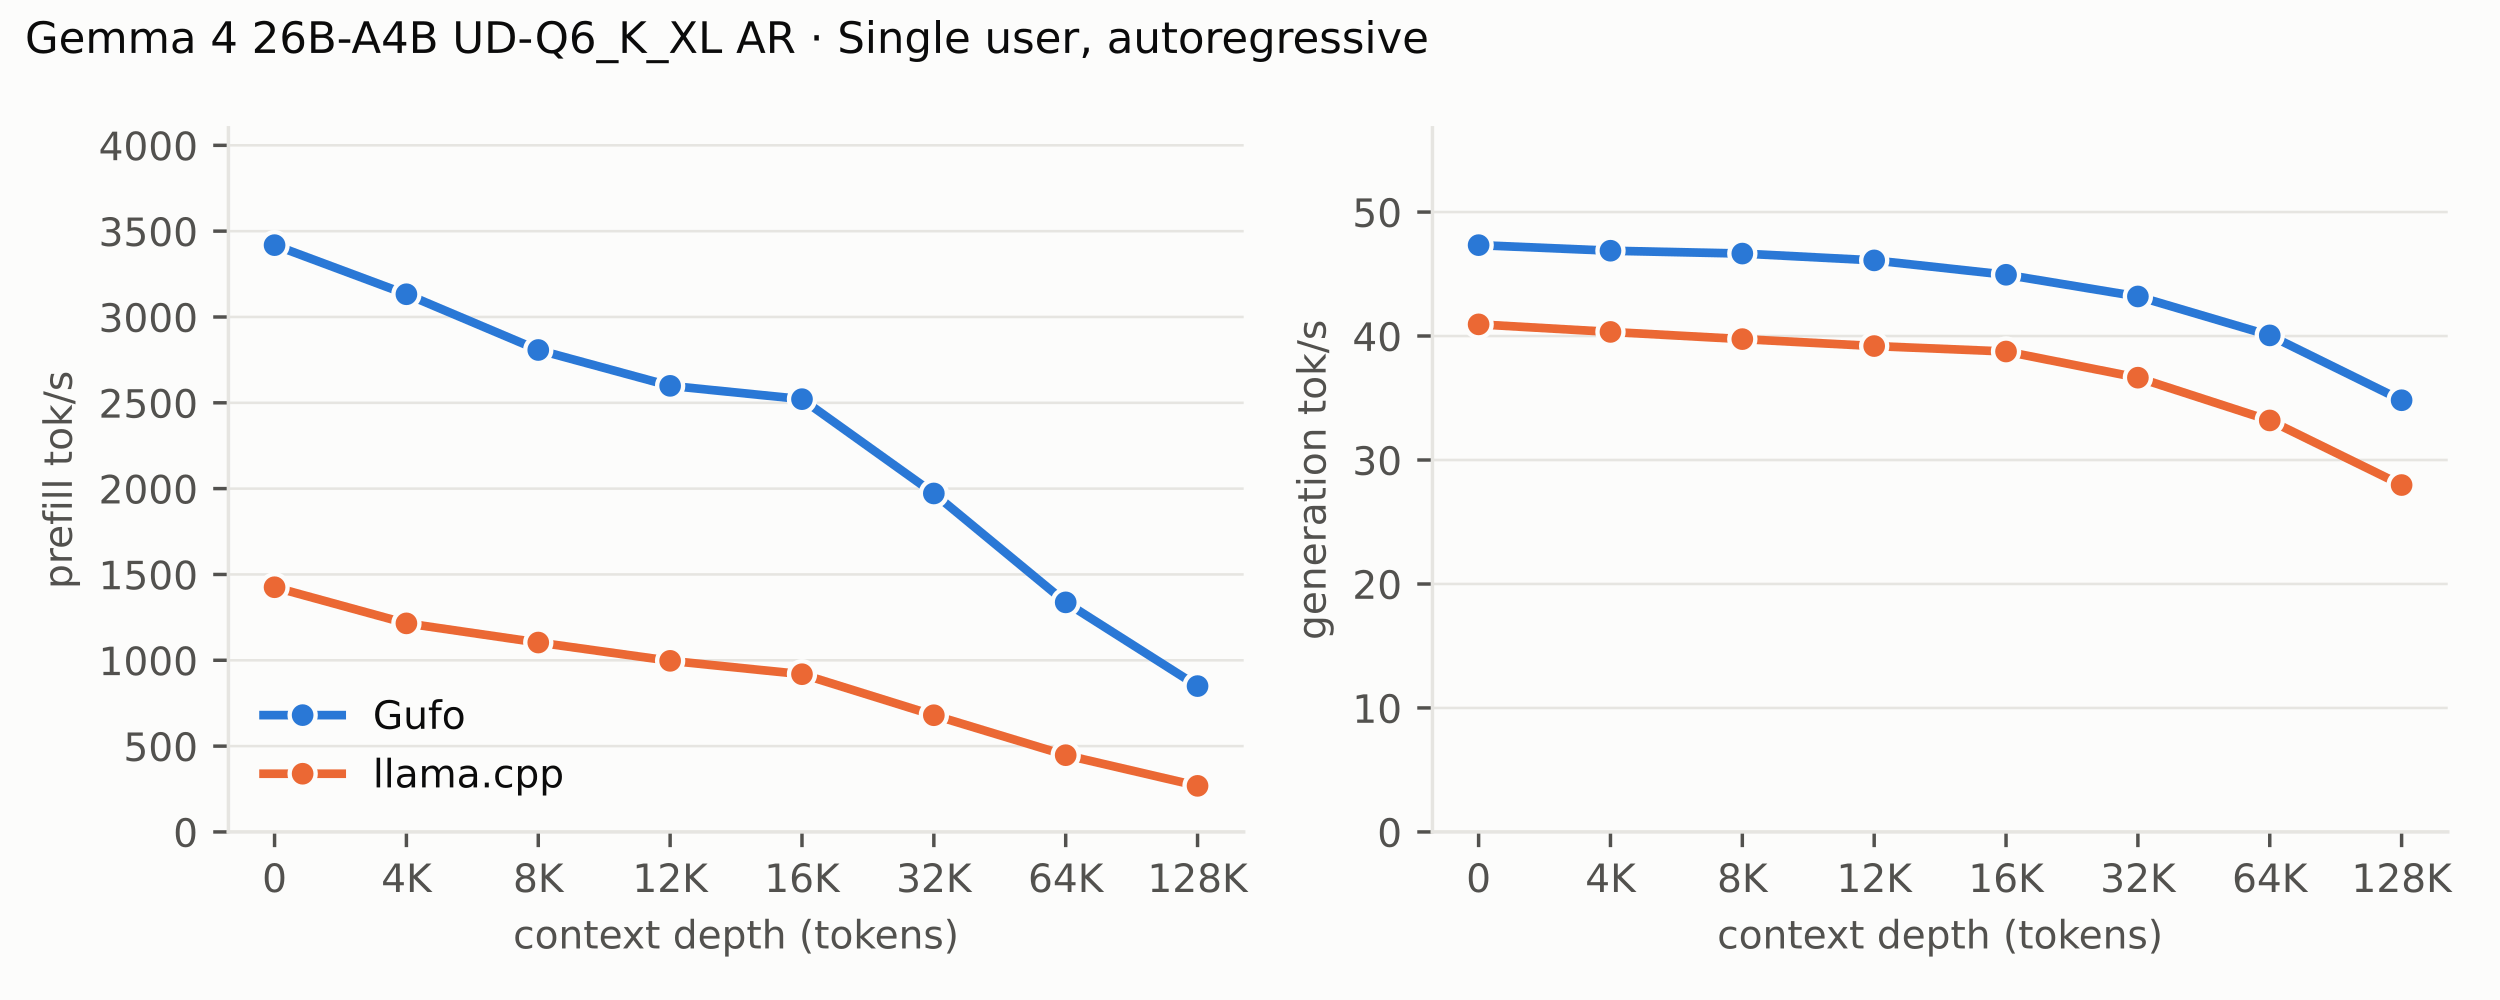
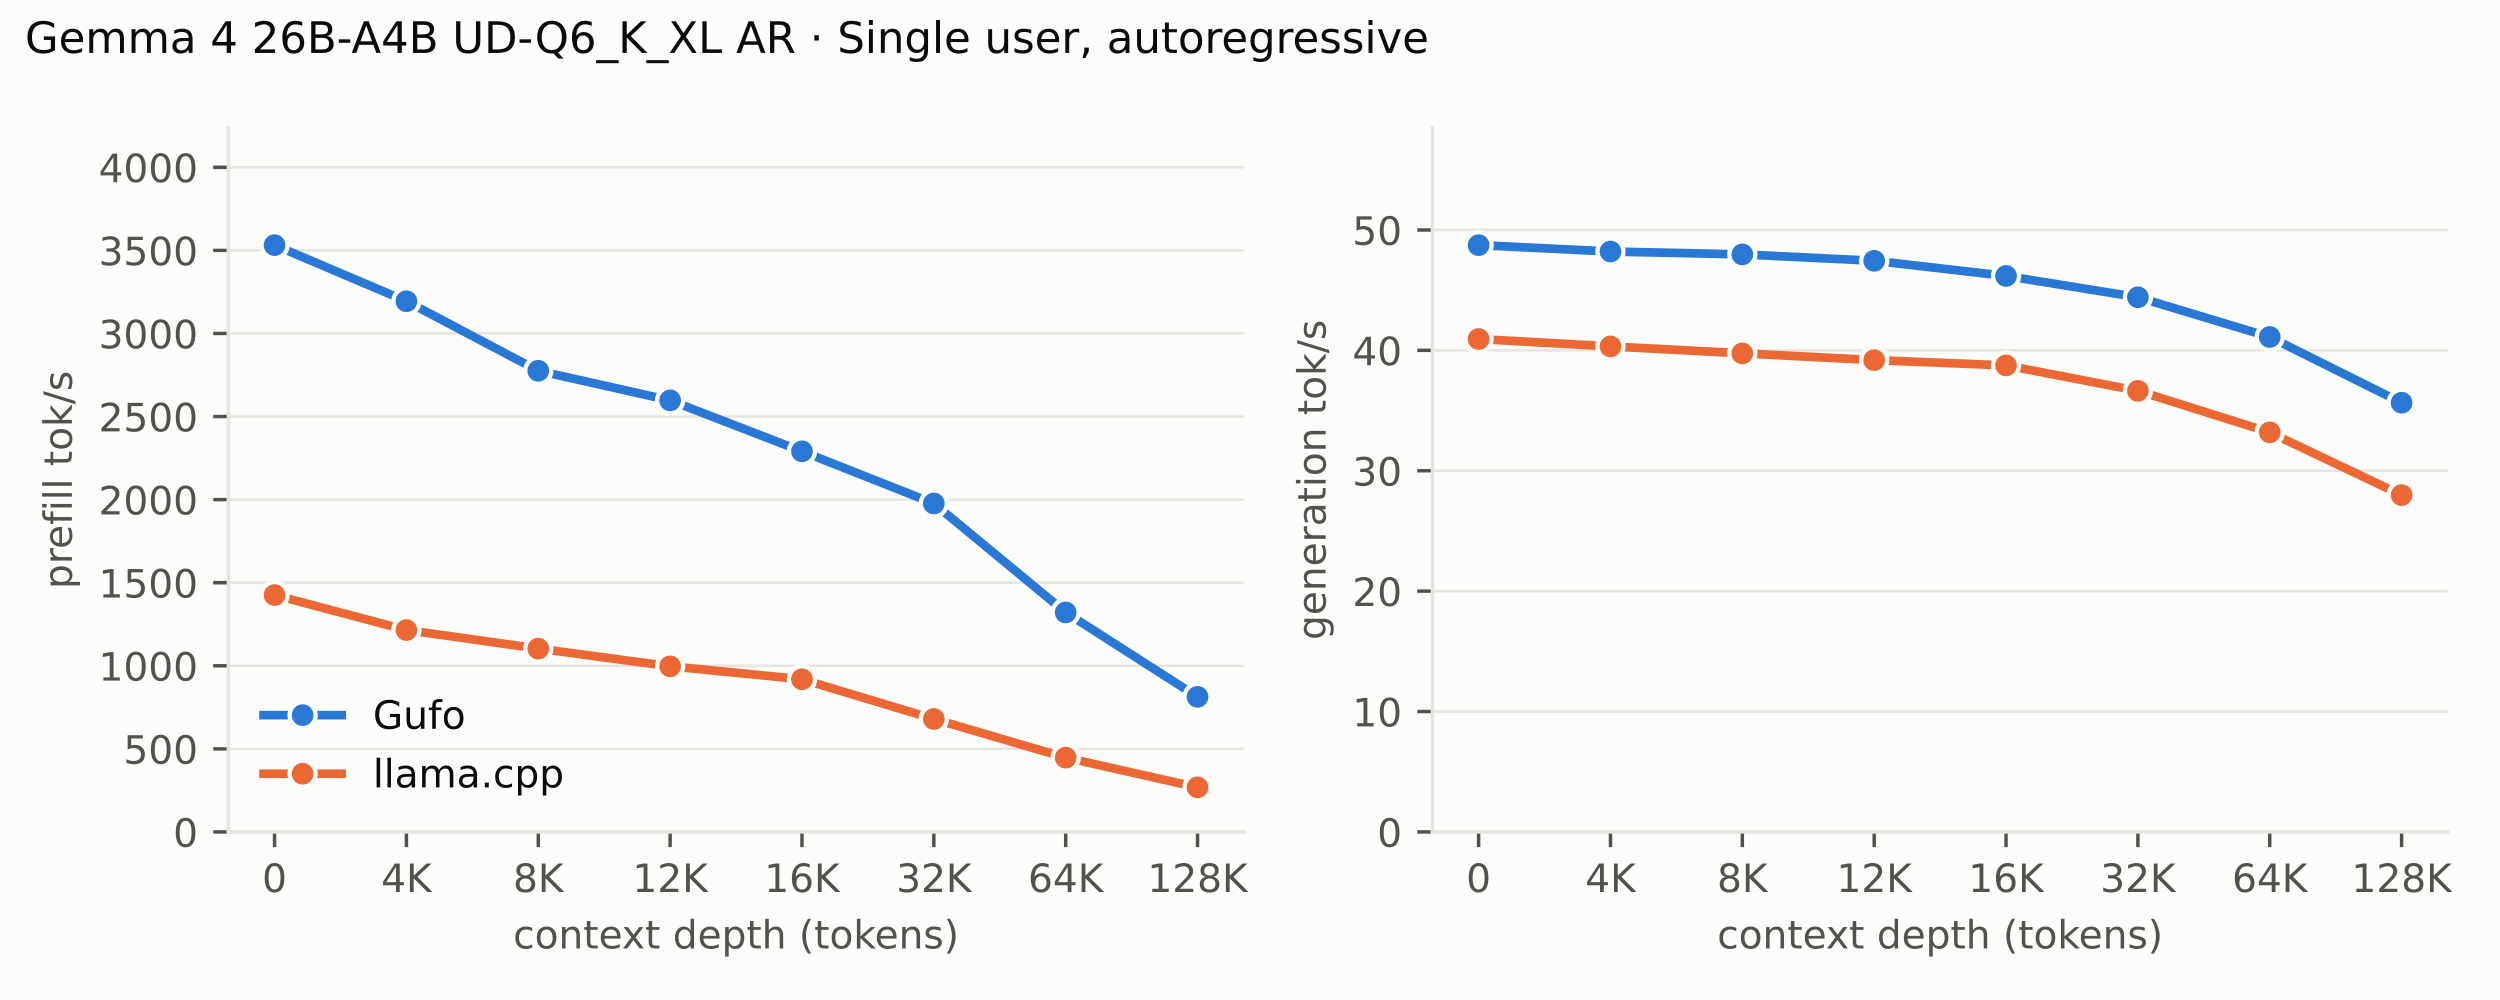
<svg xmlns="http://www.w3.org/2000/svg" xmlns:xlink="http://www.w3.org/1999/xlink" width="576pt" height="230.4pt" viewBox="0 0 576 230.4" version="1.1">
  <defs>
    <style type="text/css">*{stroke-linejoin: round; stroke-linecap: butt}</style>
  </defs>
  <g id="figure_1">
    <g id="patch_1">
      <path d="M 0 230.4 L 576 230.4 L 576 0 L 0 0 z " style="fill: #fcfcfb" />
    </g>
    <g id="axes_1">
      <g id="patch_2">
        <path d="M 52.626 191.679 L 286.549 191.679 L 286.549 29.441 L 52.626 29.441 z " style="fill: #fcfcfb" />
      </g>
      <g id="matplotlib.axis_1">
        <g id="xtick_1">
          <g id="line2d_1">
            <defs>
              <path id="m1ebf051f68" d="M 0 0 L 0 3.5 " style="stroke: #52514e; stroke-width: 0.8" />
            </defs>
            <g>
              <use xlink:href="#m1ebf051f68" x="63.259" y="191.679" style="fill: #52514e; stroke: #52514e; stroke-width: 0.8" />
            </g>
          </g>
          <g id="text_1">
            <text style="font-size: 9px; font-family: 'DejaVu Sans', 'Bitstream Vera Sans', 'Computer Modern Sans Serif', 'Lucida Grande', 'Verdana', 'Geneva', 'Lucid', 'Arial', 'Helvetica', 'Avant Garde', sans-serif; text-anchor: middle; fill: #52514e" x="63.259" y="205.517" transform="rotate(-0 63.25858 205.5172)">0</text>
          </g>
        </g>
        <g id="xtick_2">
          <g id="line2d_2">
            <g>
              <use xlink:href="#m1ebf051f68" x="93.638" y="191.679" style="fill: #52514e; stroke: #52514e; stroke-width: 0.8" />
            </g>
          </g>
          <g id="text_2">
            <text style="font-size: 9px; font-family: 'DejaVu Sans', 'Bitstream Vera Sans', 'Computer Modern Sans Serif', 'Lucida Grande', 'Verdana', 'Geneva', 'Lucid', 'Arial', 'Helvetica', 'Avant Garde', sans-serif; text-anchor: middle; fill: #52514e" x="93.638" y="205.517" transform="rotate(-0 93.63823 205.5172)">4K</text>
          </g>
        </g>
        <g id="xtick_3">
          <g id="line2d_3">
            <g>
              <use xlink:href="#m1ebf051f68" x="124.018" y="191.679" style="fill: #52514e; stroke: #52514e; stroke-width: 0.8" />
            </g>
          </g>
          <g id="text_3">
            <text style="font-size: 9px; font-family: 'DejaVu Sans', 'Bitstream Vera Sans', 'Computer Modern Sans Serif', 'Lucida Grande', 'Verdana', 'Geneva', 'Lucid', 'Arial', 'Helvetica', 'Avant Garde', sans-serif; text-anchor: middle; fill: #52514e" x="124.018" y="205.517" transform="rotate(-0 124.0179 205.5172)">8K</text>
          </g>
        </g>
        <g id="xtick_4">
          <g id="line2d_4">
            <g>
              <use xlink:href="#m1ebf051f68" x="154.398" y="191.679" style="fill: #52514e; stroke: #52514e; stroke-width: 0.8" />
            </g>
          </g>
          <g id="text_4">
            <text style="font-size: 9px; font-family: 'DejaVu Sans', 'Bitstream Vera Sans', 'Computer Modern Sans Serif', 'Lucida Grande', 'Verdana', 'Geneva', 'Lucid', 'Arial', 'Helvetica', 'Avant Garde', sans-serif; text-anchor: middle; fill: #52514e" x="154.398" y="205.517" transform="rotate(-0 154.3975 205.5172)">12K</text>
          </g>
        </g>
        <g id="xtick_5">
          <g id="line2d_5">
            <g>
              <use xlink:href="#m1ebf051f68" x="184.777" y="191.679" style="fill: #52514e; stroke: #52514e; stroke-width: 0.8" />
            </g>
          </g>
          <g id="text_5">
            <text style="font-size: 9px; font-family: 'DejaVu Sans', 'Bitstream Vera Sans', 'Computer Modern Sans Serif', 'Lucida Grande', 'Verdana', 'Geneva', 'Lucid', 'Arial', 'Helvetica', 'Avant Garde', sans-serif; text-anchor: middle; fill: #52514e" x="184.777" y="205.517" transform="rotate(-0 184.7772 205.5172)">16K</text>
          </g>
        </g>
        <g id="xtick_6">
          <g id="line2d_6">
            <g>
              <use xlink:href="#m1ebf051f68" x="215.157" y="191.679" style="fill: #52514e; stroke: #52514e; stroke-width: 0.8" />
            </g>
          </g>
          <g id="text_6">
            <text style="font-size: 9px; font-family: 'DejaVu Sans', 'Bitstream Vera Sans', 'Computer Modern Sans Serif', 'Lucida Grande', 'Verdana', 'Geneva', 'Lucid', 'Arial', 'Helvetica', 'Avant Garde', sans-serif; text-anchor: middle; fill: #52514e" x="215.157" y="205.517" transform="rotate(-0 215.1568 205.5172)">32K</text>
          </g>
        </g>
        <g id="xtick_7">
          <g id="line2d_7">
            <g>
              <use xlink:href="#m1ebf051f68" x="245.536" y="191.679" style="fill: #52514e; stroke: #52514e; stroke-width: 0.8" />
            </g>
          </g>
          <g id="text_7">
            <text style="font-size: 9px; font-family: 'DejaVu Sans', 'Bitstream Vera Sans', 'Computer Modern Sans Serif', 'Lucida Grande', 'Verdana', 'Geneva', 'Lucid', 'Arial', 'Helvetica', 'Avant Garde', sans-serif; text-anchor: middle; fill: #52514e" x="245.536" y="205.517" transform="rotate(-0 245.5365 205.5172)">64K</text>
          </g>
        </g>
        <g id="xtick_8">
          <g id="line2d_8">
            <g>
              <use xlink:href="#m1ebf051f68" x="275.916" y="191.679" style="fill: #52514e; stroke: #52514e; stroke-width: 0.8" />
            </g>
          </g>
          <g id="text_8">
            <text style="font-size: 9px; font-family: 'DejaVu Sans', 'Bitstream Vera Sans', 'Computer Modern Sans Serif', 'Lucida Grande', 'Verdana', 'Geneva', 'Lucid', 'Arial', 'Helvetica', 'Avant Garde', sans-serif; text-anchor: middle; fill: #52514e" x="275.916" y="205.517" transform="rotate(-0 275.9161 205.5172)">128K</text>
          </g>
        </g>
        <g id="text_9">
          <text style="font-size: 9px; font-family: 'DejaVu Sans', 'Bitstream Vera Sans', 'Computer Modern Sans Serif', 'Lucida Grande', 'Verdana', 'Geneva', 'Lucid', 'Arial', 'Helvetica', 'Avant Garde', sans-serif; text-anchor: middle; fill: #52514e" x="169.587" y="218.518" transform="rotate(-0 169.5874 218.5179)">context depth (tokens)</text>
        </g>
      </g>
      <g id="matplotlib.axis_2">
        <g id="ytick_1">
          <g id="line2d_9">
            <path d="M 52.626 191.679 L 286.549 191.679 " clip-path="url(#p1245cb9a4b)" style="fill: none; stroke: #e6e5e1; stroke-width: 0.6; stroke-linecap: square" />
          </g>
          <g id="line2d_10">
            <defs>
              <path id="m680e5b1e24" d="M 0 0 L -3.5 0 " style="stroke: #52514e; stroke-width: 0.8" />
            </defs>
            <g>
              <use xlink:href="#m680e5b1e24" x="52.626" y="191.679" style="fill: #52514e; stroke: #52514e; stroke-width: 0.8" />
            </g>
          </g>
          <g id="text_10">
            <text style="font-size: 9px; font-family: 'DejaVu Sans', 'Bitstream Vera Sans', 'Computer Modern Sans Serif', 'Lucida Grande', 'Verdana', 'Geneva', 'Lucid', 'Arial', 'Helvetica', 'Avant Garde', sans-serif; text-anchor: end; fill: #52514e" x="45.626" y="195.098" transform="rotate(-0 45.6257 195.0982)">0</text>
          </g>
        </g>
        <g id="ytick_2">
          <g id="line2d_11">
-             <path d="M 52.626 171.905 L 286.549 171.905 " clip-path="url(#p1245cb9a4b)" style="fill: none; stroke: #e6e5e1; stroke-width: 0.6; stroke-linecap: square" />
+             <path d="M 52.626 172.538 L 286.549 172.538 " clip-path="url(#p1245cb9a4b)" style="fill: none; stroke: #e6e5e1; stroke-width: 0.6; stroke-linecap: square" />
          </g>
          <g id="line2d_12">
            <g>
-               <use xlink:href="#m680e5b1e24" x="52.626" y="171.905" style="fill: #52514e; stroke: #52514e; stroke-width: 0.8" />
+               <use xlink:href="#m680e5b1e24" x="52.626" y="172.538" style="fill: #52514e; stroke: #52514e; stroke-width: 0.8" />
            </g>
          </g>
          <g id="text_11">
-             <text style="font-size: 9px; font-family: 'DejaVu Sans', 'Bitstream Vera Sans', 'Computer Modern Sans Serif', 'Lucida Grande', 'Verdana', 'Geneva', 'Lucid', 'Arial', 'Helvetica', 'Avant Garde', sans-serif; text-anchor: end; fill: #52514e" x="45.626" y="175.323" transform="rotate(-0 45.6257 175.3235)">500</text>
+             <text style="font-size: 9px; font-family: 'DejaVu Sans', 'Bitstream Vera Sans', 'Computer Modern Sans Serif', 'Lucida Grande', 'Verdana', 'Geneva', 'Lucid', 'Arial', 'Helvetica', 'Avant Garde', sans-serif; text-anchor: end; fill: #52514e" x="45.626" y="175.957" transform="rotate(-0 45.6257 175.9565)">500</text>
          </g>
        </g>
        <g id="ytick_3">
          <g id="line2d_13">
-             <path d="M 52.626 152.13 L 286.549 152.13 " clip-path="url(#p1245cb9a4b)" style="fill: none; stroke: #e6e5e1; stroke-width: 0.6; stroke-linecap: square" />
+             <path d="M 52.626 153.396 L 286.549 153.396 " clip-path="url(#p1245cb9a4b)" style="fill: none; stroke: #e6e5e1; stroke-width: 0.6; stroke-linecap: square" />
          </g>
          <g id="line2d_14">
            <g>
-               <use xlink:href="#m680e5b1e24" x="52.626" y="152.13" style="fill: #52514e; stroke: #52514e; stroke-width: 0.8" />
+               <use xlink:href="#m680e5b1e24" x="52.626" y="153.396" style="fill: #52514e; stroke: #52514e; stroke-width: 0.8" />
            </g>
          </g>
          <g id="text_12">
-             <text style="font-size: 9px; font-family: 'DejaVu Sans', 'Bitstream Vera Sans', 'Computer Modern Sans Serif', 'Lucida Grande', 'Verdana', 'Geneva', 'Lucid', 'Arial', 'Helvetica', 'Avant Garde', sans-serif; text-anchor: end; fill: #52514e" x="45.626" y="155.549" transform="rotate(-0 45.6257 155.5487)">1000</text>
+             <text style="font-size: 9px; font-family: 'DejaVu Sans', 'Bitstream Vera Sans', 'Computer Modern Sans Serif', 'Lucida Grande', 'Verdana', 'Geneva', 'Lucid', 'Arial', 'Helvetica', 'Avant Garde', sans-serif; text-anchor: end; fill: #52514e" x="45.626" y="156.815" transform="rotate(-0 45.6257 156.8148)">1000</text>
          </g>
        </g>
        <g id="ytick_4">
          <g id="line2d_15">
-             <path d="M 52.626 132.355 L 286.549 132.355 " clip-path="url(#p1245cb9a4b)" style="fill: none; stroke: #e6e5e1; stroke-width: 0.6; stroke-linecap: square" />
+             <path d="M 52.626 134.254 L 286.549 134.254 " clip-path="url(#p1245cb9a4b)" style="fill: none; stroke: #e6e5e1; stroke-width: 0.6; stroke-linecap: square" />
          </g>
          <g id="line2d_16">
            <g>
-               <use xlink:href="#m680e5b1e24" x="52.626" y="132.355" style="fill: #52514e; stroke: #52514e; stroke-width: 0.8" />
+               <use xlink:href="#m680e5b1e24" x="52.626" y="134.254" style="fill: #52514e; stroke: #52514e; stroke-width: 0.8" />
            </g>
          </g>
          <g id="text_13">
-             <text style="font-size: 9px; font-family: 'DejaVu Sans', 'Bitstream Vera Sans', 'Computer Modern Sans Serif', 'Lucida Grande', 'Verdana', 'Geneva', 'Lucid', 'Arial', 'Helvetica', 'Avant Garde', sans-serif; text-anchor: end; fill: #52514e" x="45.626" y="135.774" transform="rotate(-0 45.6257 135.774)">1500</text>
+             <text style="font-size: 9px; font-family: 'DejaVu Sans', 'Bitstream Vera Sans', 'Computer Modern Sans Serif', 'Lucida Grande', 'Verdana', 'Geneva', 'Lucid', 'Arial', 'Helvetica', 'Avant Garde', sans-serif; text-anchor: end; fill: #52514e" x="45.626" y="137.673" transform="rotate(-0 45.6257 137.6731)">1500</text>
          </g>
        </g>
        <g id="ytick_5">
          <g id="line2d_17">
-             <path d="M 52.626 112.58 L 286.549 112.58 " clip-path="url(#p1245cb9a4b)" style="fill: none; stroke: #e6e5e1; stroke-width: 0.6; stroke-linecap: square" />
+             <path d="M 52.626 115.112 L 286.549 115.112 " clip-path="url(#p1245cb9a4b)" style="fill: none; stroke: #e6e5e1; stroke-width: 0.6; stroke-linecap: square" />
          </g>
          <g id="line2d_18">
            <g>
-               <use xlink:href="#m680e5b1e24" x="52.626" y="112.58" style="fill: #52514e; stroke: #52514e; stroke-width: 0.8" />
+               <use xlink:href="#m680e5b1e24" x="52.626" y="115.112" style="fill: #52514e; stroke: #52514e; stroke-width: 0.8" />
            </g>
          </g>
          <g id="text_14">
-             <text style="font-size: 9px; font-family: 'DejaVu Sans', 'Bitstream Vera Sans', 'Computer Modern Sans Serif', 'Lucida Grande', 'Verdana', 'Geneva', 'Lucid', 'Arial', 'Helvetica', 'Avant Garde', sans-serif; text-anchor: end; fill: #52514e" x="45.626" y="115.999" transform="rotate(-0 45.6257 115.9993)">2000</text>
+             <text style="font-size: 9px; font-family: 'DejaVu Sans', 'Bitstream Vera Sans', 'Computer Modern Sans Serif', 'Lucida Grande', 'Verdana', 'Geneva', 'Lucid', 'Arial', 'Helvetica', 'Avant Garde', sans-serif; text-anchor: end; fill: #52514e" x="45.626" y="118.531" transform="rotate(-0 45.6257 118.5313)">2000</text>
          </g>
        </g>
        <g id="ytick_6">
          <g id="line2d_19">
-             <path d="M 52.626 92.806 L 286.549 92.806 " clip-path="url(#p1245cb9a4b)" style="fill: none; stroke: #e6e5e1; stroke-width: 0.6; stroke-linecap: square" />
+             <path d="M 52.626 95.971 L 286.549 95.971 " clip-path="url(#p1245cb9a4b)" style="fill: none; stroke: #e6e5e1; stroke-width: 0.6; stroke-linecap: square" />
          </g>
          <g id="line2d_20">
            <g>
-               <use xlink:href="#m680e5b1e24" x="52.626" y="92.806" style="fill: #52514e; stroke: #52514e; stroke-width: 0.8" />
+               <use xlink:href="#m680e5b1e24" x="52.626" y="95.971" style="fill: #52514e; stroke: #52514e; stroke-width: 0.8" />
            </g>
          </g>
          <g id="text_15">
-             <text style="font-size: 9px; font-family: 'DejaVu Sans', 'Bitstream Vera Sans', 'Computer Modern Sans Serif', 'Lucida Grande', 'Verdana', 'Geneva', 'Lucid', 'Arial', 'Helvetica', 'Avant Garde', sans-serif; text-anchor: end; fill: #52514e" x="45.626" y="96.225" transform="rotate(-0 45.6257 96.2245)">2500</text>
+             <text style="font-size: 9px; font-family: 'DejaVu Sans', 'Bitstream Vera Sans', 'Computer Modern Sans Serif', 'Lucida Grande', 'Verdana', 'Geneva', 'Lucid', 'Arial', 'Helvetica', 'Avant Garde', sans-serif; text-anchor: end; fill: #52514e" x="45.626" y="99.39" transform="rotate(-0 45.6257 99.38962)">2500</text>
          </g>
        </g>
        <g id="ytick_7">
          <g id="line2d_21">
-             <path d="M 52.626 73.031 L 286.549 73.031 " clip-path="url(#p1245cb9a4b)" style="fill: none; stroke: #e6e5e1; stroke-width: 0.6; stroke-linecap: square" />
+             <path d="M 52.626 76.829 L 286.549 76.829 " clip-path="url(#p1245cb9a4b)" style="fill: none; stroke: #e6e5e1; stroke-width: 0.6; stroke-linecap: square" />
          </g>
          <g id="line2d_22">
            <g>
-               <use xlink:href="#m680e5b1e24" x="52.626" y="73.031" style="fill: #52514e; stroke: #52514e; stroke-width: 0.8" />
+               <use xlink:href="#m680e5b1e24" x="52.626" y="76.829" style="fill: #52514e; stroke: #52514e; stroke-width: 0.8" />
            </g>
          </g>
          <g id="text_16">
-             <text style="font-size: 9px; font-family: 'DejaVu Sans', 'Bitstream Vera Sans', 'Computer Modern Sans Serif', 'Lucida Grande', 'Verdana', 'Geneva', 'Lucid', 'Arial', 'Helvetica', 'Avant Garde', sans-serif; text-anchor: end; fill: #52514e" x="45.626" y="76.45" transform="rotate(-0 45.6257 76.44976)">3000</text>
+             <text style="font-size: 9px; font-family: 'DejaVu Sans', 'Bitstream Vera Sans', 'Computer Modern Sans Serif', 'Lucida Grande', 'Verdana', 'Geneva', 'Lucid', 'Arial', 'Helvetica', 'Avant Garde', sans-serif; text-anchor: end; fill: #52514e" x="45.626" y="80.248" transform="rotate(-0 45.6257 80.2479)">3000</text>
          </g>
        </g>
        <g id="ytick_8">
          <g id="line2d_23">
-             <path d="M 52.626 53.256 L 286.549 53.256 " clip-path="url(#p1245cb9a4b)" style="fill: none; stroke: #e6e5e1; stroke-width: 0.6; stroke-linecap: square" />
+             <path d="M 52.626 57.687 L 286.549 57.687 " clip-path="url(#p1245cb9a4b)" style="fill: none; stroke: #e6e5e1; stroke-width: 0.6; stroke-linecap: square" />
          </g>
          <g id="line2d_24">
            <g>
-               <use xlink:href="#m680e5b1e24" x="52.626" y="53.256" style="fill: #52514e; stroke: #52514e; stroke-width: 0.8" />
+               <use xlink:href="#m680e5b1e24" x="52.626" y="57.687" style="fill: #52514e; stroke: #52514e; stroke-width: 0.8" />
            </g>
          </g>
          <g id="text_17">
-             <text style="font-size: 9px; font-family: 'DejaVu Sans', 'Bitstream Vera Sans', 'Computer Modern Sans Serif', 'Lucida Grande', 'Verdana', 'Geneva', 'Lucid', 'Arial', 'Helvetica', 'Avant Garde', sans-serif; text-anchor: end; fill: #52514e" x="45.626" y="56.675" transform="rotate(-0 45.6257 56.67501)">3500</text>
+             <text style="font-size: 9px; font-family: 'DejaVu Sans', 'Bitstream Vera Sans', 'Computer Modern Sans Serif', 'Lucida Grande', 'Verdana', 'Geneva', 'Lucid', 'Arial', 'Helvetica', 'Avant Garde', sans-serif; text-anchor: end; fill: #52514e" x="45.626" y="61.106" transform="rotate(-0 45.6257 61.10617)">3500</text>
          </g>
        </g>
        <g id="ytick_9">
          <g id="line2d_25">
-             <path d="M 52.626 33.481 L 286.549 33.481 " clip-path="url(#p1245cb9a4b)" style="fill: none; stroke: #e6e5e1; stroke-width: 0.6; stroke-linecap: square" />
+             <path d="M 52.626 38.546 L 286.549 38.546 " clip-path="url(#p1245cb9a4b)" style="fill: none; stroke: #e6e5e1; stroke-width: 0.6; stroke-linecap: square" />
          </g>
          <g id="line2d_26">
            <g>
-               <use xlink:href="#m680e5b1e24" x="52.626" y="33.481" style="fill: #52514e; stroke: #52514e; stroke-width: 0.8" />
+               <use xlink:href="#m680e5b1e24" x="52.626" y="38.546" style="fill: #52514e; stroke: #52514e; stroke-width: 0.8" />
            </g>
          </g>
          <g id="text_18">
-             <text style="font-size: 9px; font-family: 'DejaVu Sans', 'Bitstream Vera Sans', 'Computer Modern Sans Serif', 'Lucida Grande', 'Verdana', 'Geneva', 'Lucid', 'Arial', 'Helvetica', 'Avant Garde', sans-serif; text-anchor: end; fill: #52514e" x="45.626" y="36.9" transform="rotate(-0 45.6257 36.90026)">4000</text>
+             <text style="font-size: 9px; font-family: 'DejaVu Sans', 'Bitstream Vera Sans', 'Computer Modern Sans Serif', 'Lucida Grande', 'Verdana', 'Geneva', 'Lucid', 'Arial', 'Helvetica', 'Avant Garde', sans-serif; text-anchor: end; fill: #52514e" x="45.626" y="41.964" transform="rotate(-0 45.6257 41.96445)">4000</text>
          </g>
        </g>
        <g id="text_19">
          <text style="font-size: 9px; font-family: 'DejaVu Sans', 'Bitstream Vera Sans', 'Computer Modern Sans Serif', 'Lucida Grande', 'Verdana', 'Geneva', 'Lucid', 'Arial', 'Helvetica', 'Avant Garde', sans-serif; text-anchor: middle; fill: #52514e" x="16.559" y="110.56" transform="rotate(-90 16.55859 110.56)">prefill tok/s</text>
        </g>
      </g>
      <g id="line2d_27">
-         <path d="M 63.259 56.481 L 93.638 67.795 L 124.018 80.639 L 154.398 88.9 L 184.777 91.966 L 215.157 113.694 L 245.536 138.786 L 275.916 158.076 " clip-path="url(#p1245cb9a4b)" style="fill: none; stroke: #2a78d6; stroke-width: 2; stroke-linecap: square" />
+         <path d="M 63.259 56.481 L 93.638 69.4 L 124.018 85.426 L 154.398 92.252 L 184.777 103.983 L 215.157 115.999 L 245.536 141.107 L 275.916 160.558 " clip-path="url(#p1245cb9a4b)" style="fill: none; stroke: #2a78d6; stroke-width: 2; stroke-linecap: square" />
        <defs>
          <path id="m91930ba968" d="M 0 3 C 0.796 3 1.559 2.684 2.121 2.121 C 2.684 1.559 3 0.796 3 0 C 3 -0.796 2.684 -1.559 2.121 -2.121 C 1.559 -2.684 0.796 -3 0 -3 C -0.796 -3 -1.559 -2.684 -2.121 -2.121 C -2.684 -1.559 -3 -0.796 -3 0 C -3 0.796 -2.684 1.559 -2.121 2.121 C -1.559 2.684 -0.796 3 0 3 z " style="stroke: #fcfcfb" />
        </defs>
        <g clip-path="url(#p1245cb9a4b)">
          <use xlink:href="#m91930ba968" x="63.259" y="56.481" style="fill: #2a78d6; stroke: #fcfcfb" />
-           <use xlink:href="#m91930ba968" x="93.638" y="67.795" style="fill: #2a78d6; stroke: #fcfcfb" />
-           <use xlink:href="#m91930ba968" x="124.018" y="80.639" style="fill: #2a78d6; stroke: #fcfcfb" />
-           <use xlink:href="#m91930ba968" x="154.398" y="88.9" style="fill: #2a78d6; stroke: #fcfcfb" />
-           <use xlink:href="#m91930ba968" x="184.777" y="91.966" style="fill: #2a78d6; stroke: #fcfcfb" />
-           <use xlink:href="#m91930ba968" x="215.157" y="113.694" style="fill: #2a78d6; stroke: #fcfcfb" />
-           <use xlink:href="#m91930ba968" x="245.536" y="138.786" style="fill: #2a78d6; stroke: #fcfcfb" />
-           <use xlink:href="#m91930ba968" x="275.916" y="158.076" style="fill: #2a78d6; stroke: #fcfcfb" />
+           <use xlink:href="#m91930ba968" x="93.638" y="69.4" style="fill: #2a78d6; stroke: #fcfcfb" />
+           <use xlink:href="#m91930ba968" x="124.018" y="85.426" style="fill: #2a78d6; stroke: #fcfcfb" />
+           <use xlink:href="#m91930ba968" x="154.398" y="92.252" style="fill: #2a78d6; stroke: #fcfcfb" />
+           <use xlink:href="#m91930ba968" x="184.777" y="103.983" style="fill: #2a78d6; stroke: #fcfcfb" />
+           <use xlink:href="#m91930ba968" x="215.157" y="115.999" style="fill: #2a78d6; stroke: #fcfcfb" />
+           <use xlink:href="#m91930ba968" x="245.536" y="141.107" style="fill: #2a78d6; stroke: #fcfcfb" />
+           <use xlink:href="#m91930ba968" x="275.916" y="160.558" style="fill: #2a78d6; stroke: #fcfcfb" />
        </g>
      </g>
      <g id="line2d_28">
-         <path d="M 63.259 135.301 L 93.638 143.625 L 124.018 148.04 L 154.398 152.258 L 184.777 155.34 L 215.157 164.79 L 245.536 173.996 L 275.916 181.062 " clip-path="url(#p1245cb9a4b)" style="fill: none; stroke: #eb6834; stroke-width: 2; stroke-linecap: square" />
+         <path d="M 63.259 137.105 L 93.638 145.164 L 124.018 149.437 L 154.398 153.52 L 184.777 156.504 L 215.157 165.651 L 245.536 174.562 L 275.916 181.402 " clip-path="url(#p1245cb9a4b)" style="fill: none; stroke: #eb6834; stroke-width: 2; stroke-linecap: square" />
        <defs>
          <path id="ma0614988b8" d="M 0 3 C 0.796 3 1.559 2.684 2.121 2.121 C 2.684 1.559 3 0.796 3 0 C 3 -0.796 2.684 -1.559 2.121 -2.121 C 1.559 -2.684 0.796 -3 0 -3 C -0.796 -3 -1.559 -2.684 -2.121 -2.121 C -2.684 -1.559 -3 -0.796 -3 0 C -3 0.796 -2.684 1.559 -2.121 2.121 C -1.559 2.684 -0.796 3 0 3 z " style="stroke: #fcfcfb" />
        </defs>
        <g clip-path="url(#p1245cb9a4b)">
-           <use xlink:href="#ma0614988b8" x="63.259" y="135.301" style="fill: #eb6834; stroke: #fcfcfb" />
-           <use xlink:href="#ma0614988b8" x="93.638" y="143.625" style="fill: #eb6834; stroke: #fcfcfb" />
-           <use xlink:href="#ma0614988b8" x="124.018" y="148.04" style="fill: #eb6834; stroke: #fcfcfb" />
-           <use xlink:href="#ma0614988b8" x="154.398" y="152.258" style="fill: #eb6834; stroke: #fcfcfb" />
-           <use xlink:href="#ma0614988b8" x="184.777" y="155.34" style="fill: #eb6834; stroke: #fcfcfb" />
-           <use xlink:href="#ma0614988b8" x="215.157" y="164.79" style="fill: #eb6834; stroke: #fcfcfb" />
-           <use xlink:href="#ma0614988b8" x="245.536" y="173.996" style="fill: #eb6834; stroke: #fcfcfb" />
-           <use xlink:href="#ma0614988b8" x="275.916" y="181.062" style="fill: #eb6834; stroke: #fcfcfb" />
+           <use xlink:href="#ma0614988b8" x="63.259" y="137.105" style="fill: #eb6834; stroke: #fcfcfb" />
+           <use xlink:href="#ma0614988b8" x="93.638" y="145.164" style="fill: #eb6834; stroke: #fcfcfb" />
+           <use xlink:href="#ma0614988b8" x="124.018" y="149.437" style="fill: #eb6834; stroke: #fcfcfb" />
+           <use xlink:href="#ma0614988b8" x="154.398" y="153.52" style="fill: #eb6834; stroke: #fcfcfb" />
+           <use xlink:href="#ma0614988b8" x="184.777" y="156.504" style="fill: #eb6834; stroke: #fcfcfb" />
+           <use xlink:href="#ma0614988b8" x="215.157" y="165.651" style="fill: #eb6834; stroke: #fcfcfb" />
+           <use xlink:href="#ma0614988b8" x="245.536" y="174.562" style="fill: #eb6834; stroke: #fcfcfb" />
+           <use xlink:href="#ma0614988b8" x="275.916" y="181.402" style="fill: #eb6834; stroke: #fcfcfb" />
        </g>
      </g>
      <g id="patch_3">
        <path d="M 52.626 191.679 L 52.626 29.441 " style="fill: none; stroke: #e6e5e1; stroke-width: 0.8; stroke-linejoin: miter; stroke-linecap: square" />
      </g>
      <g id="patch_4">
        <path d="M 52.626 191.679 L 286.549 191.679 " style="fill: none; stroke: #e6e5e1; stroke-width: 0.8; stroke-linejoin: miter; stroke-linecap: square" />
      </g>
      <g id="legend_1">
        <g id="line2d_29">
          <path d="M 60.726 164.766 L 69.726 164.766 L 78.726 164.766 " style="fill: none; stroke: #2a78d6; stroke-width: 2; stroke-linecap: square" />
          <g>
            <use xlink:href="#m91930ba968" x="69.726" y="164.766" style="fill: #2a78d6; stroke: #fcfcfb" />
          </g>
        </g>
        <g id="text_20">
          <text style="font-size: 9px; font-family: 'DejaVu Sans', 'Bitstream Vera Sans', 'Computer Modern Sans Serif', 'Lucida Grande', 'Verdana', 'Geneva', 'Lucid', 'Arial', 'Helvetica', 'Avant Garde', sans-serif; text-anchor: start; fill: #0b0b0b" x="85.926" y="167.916" transform="rotate(-0 85.9257 167.9165)">Gufo</text>
        </g>
        <g id="line2d_30">
          <path d="M 60.726 178.267 L 69.726 178.267 L 78.726 178.267 " style="fill: none; stroke: #eb6834; stroke-width: 2; stroke-linecap: square" />
          <g>
            <use xlink:href="#ma0614988b8" x="69.726" y="178.267" style="fill: #eb6834; stroke: #fcfcfb" />
          </g>
        </g>
        <g id="text_21">
          <text style="font-size: 9px; font-family: 'DejaVu Sans', 'Bitstream Vera Sans', 'Computer Modern Sans Serif', 'Lucida Grande', 'Verdana', 'Geneva', 'Lucid', 'Arial', 'Helvetica', 'Avant Garde', sans-serif; text-anchor: start; fill: #0b0b0b" x="85.926" y="181.417" transform="rotate(-0 85.9257 181.4172)">llama.cpp</text>
        </g>
      </g>
    </g>
    <g id="axes_2">
      <g id="patch_5">
        <path d="M 330.039 191.679 L 563.963 191.679 L 563.963 29.441 L 330.039 29.441 z " style="fill: #fcfcfb" />
      </g>
      <g id="matplotlib.axis_3">
        <g id="xtick_9">
          <g id="line2d_31">
            <g>
              <use xlink:href="#m1ebf051f68" x="340.672" y="191.679" style="fill: #52514e; stroke: #52514e; stroke-width: 0.8" />
            </g>
          </g>
          <g id="text_22">
            <text style="font-size: 9px; font-family: 'DejaVu Sans', 'Bitstream Vera Sans', 'Computer Modern Sans Serif', 'Lucida Grande', 'Verdana', 'Geneva', 'Lucid', 'Arial', 'Helvetica', 'Avant Garde', sans-serif; text-anchor: middle; fill: #52514e" x="340.672" y="205.517" transform="rotate(-0 340.6723 205.5172)">0</text>
          </g>
        </g>
        <g id="xtick_10">
          <g id="line2d_32">
            <g>
              <use xlink:href="#m1ebf051f68" x="371.052" y="191.679" style="fill: #52514e; stroke: #52514e; stroke-width: 0.8" />
            </g>
          </g>
          <g id="text_23">
            <text style="font-size: 9px; font-family: 'DejaVu Sans', 'Bitstream Vera Sans', 'Computer Modern Sans Serif', 'Lucida Grande', 'Verdana', 'Geneva', 'Lucid', 'Arial', 'Helvetica', 'Avant Garde', sans-serif; text-anchor: middle; fill: #52514e" x="371.052" y="205.517" transform="rotate(-0 371.052 205.5172)">4K</text>
          </g>
        </g>
        <g id="xtick_11">
          <g id="line2d_33">
            <g>
              <use xlink:href="#m1ebf051f68" x="401.432" y="191.679" style="fill: #52514e; stroke: #52514e; stroke-width: 0.8" />
            </g>
          </g>
          <g id="text_24">
            <text style="font-size: 9px; font-family: 'DejaVu Sans', 'Bitstream Vera Sans', 'Computer Modern Sans Serif', 'Lucida Grande', 'Verdana', 'Geneva', 'Lucid', 'Arial', 'Helvetica', 'Avant Garde', sans-serif; text-anchor: middle; fill: #52514e" x="401.432" y="205.517" transform="rotate(-0 401.4316 205.5172)">8K</text>
          </g>
        </g>
        <g id="xtick_12">
          <g id="line2d_34">
            <g>
              <use xlink:href="#m1ebf051f68" x="431.811" y="191.679" style="fill: #52514e; stroke: #52514e; stroke-width: 0.8" />
            </g>
          </g>
          <g id="text_25">
            <text style="font-size: 9px; font-family: 'DejaVu Sans', 'Bitstream Vera Sans', 'Computer Modern Sans Serif', 'Lucida Grande', 'Verdana', 'Geneva', 'Lucid', 'Arial', 'Helvetica', 'Avant Garde', sans-serif; text-anchor: middle; fill: #52514e" x="431.811" y="205.517" transform="rotate(-0 431.8113 205.5172)">12K</text>
          </g>
        </g>
        <g id="xtick_13">
          <g id="line2d_35">
            <g>
              <use xlink:href="#m1ebf051f68" x="462.191" y="191.679" style="fill: #52514e; stroke: #52514e; stroke-width: 0.8" />
            </g>
          </g>
          <g id="text_26">
            <text style="font-size: 9px; font-family: 'DejaVu Sans', 'Bitstream Vera Sans', 'Computer Modern Sans Serif', 'Lucida Grande', 'Verdana', 'Geneva', 'Lucid', 'Arial', 'Helvetica', 'Avant Garde', sans-serif; text-anchor: middle; fill: #52514e" x="462.191" y="205.517" transform="rotate(-0 462.1909 205.5172)">16K</text>
          </g>
        </g>
        <g id="xtick_14">
          <g id="line2d_36">
            <g>
              <use xlink:href="#m1ebf051f68" x="492.571" y="191.679" style="fill: #52514e; stroke: #52514e; stroke-width: 0.8" />
            </g>
          </g>
          <g id="text_27">
            <text style="font-size: 9px; font-family: 'DejaVu Sans', 'Bitstream Vera Sans', 'Computer Modern Sans Serif', 'Lucida Grande', 'Verdana', 'Geneva', 'Lucid', 'Arial', 'Helvetica', 'Avant Garde', sans-serif; text-anchor: middle; fill: #52514e" x="492.571" y="205.517" transform="rotate(-0 492.5706 205.5172)">32K</text>
          </g>
        </g>
        <g id="xtick_15">
          <g id="line2d_37">
            <g>
              <use xlink:href="#m1ebf051f68" x="522.95" y="191.679" style="fill: #52514e; stroke: #52514e; stroke-width: 0.8" />
            </g>
          </g>
          <g id="text_28">
            <text style="font-size: 9px; font-family: 'DejaVu Sans', 'Bitstream Vera Sans', 'Computer Modern Sans Serif', 'Lucida Grande', 'Verdana', 'Geneva', 'Lucid', 'Arial', 'Helvetica', 'Avant Garde', sans-serif; text-anchor: middle; fill: #52514e" x="522.95" y="205.517" transform="rotate(-0 522.9502 205.5172)">64K</text>
          </g>
        </g>
        <g id="xtick_16">
          <g id="line2d_38">
            <g>
              <use xlink:href="#m1ebf051f68" x="553.33" y="191.679" style="fill: #52514e; stroke: #52514e; stroke-width: 0.8" />
            </g>
          </g>
          <g id="text_29">
            <text style="font-size: 9px; font-family: 'DejaVu Sans', 'Bitstream Vera Sans', 'Computer Modern Sans Serif', 'Lucida Grande', 'Verdana', 'Geneva', 'Lucid', 'Arial', 'Helvetica', 'Avant Garde', sans-serif; text-anchor: middle; fill: #52514e" x="553.33" y="205.517" transform="rotate(-0 553.3299 205.5172)">128K</text>
          </g>
        </g>
        <g id="text_30">
          <text style="font-size: 9px; font-family: 'DejaVu Sans', 'Bitstream Vera Sans', 'Computer Modern Sans Serif', 'Lucida Grande', 'Verdana', 'Geneva', 'Lucid', 'Arial', 'Helvetica', 'Avant Garde', sans-serif; text-anchor: middle; fill: #52514e" x="447.001" y="218.518" transform="rotate(-0 447.0011 218.5179)">context depth (tokens)</text>
        </g>
      </g>
      <g id="matplotlib.axis_4">
        <g id="ytick_10">
          <g id="line2d_39">
            <path d="M 330.039 191.679 L 563.963 191.679 " clip-path="url(#pfcade36f7c)" style="fill: none; stroke: #e6e5e1; stroke-width: 0.6; stroke-linecap: square" />
          </g>
          <g id="line2d_40">
            <g>
              <use xlink:href="#m680e5b1e24" x="330.039" y="191.679" style="fill: #52514e; stroke: #52514e; stroke-width: 0.8" />
            </g>
          </g>
          <g id="text_31">
            <text style="font-size: 9px; font-family: 'DejaVu Sans', 'Bitstream Vera Sans', 'Computer Modern Sans Serif', 'Lucida Grande', 'Verdana', 'Geneva', 'Lucid', 'Arial', 'Helvetica', 'Avant Garde', sans-serif; text-anchor: end; fill: #52514e" x="323.039" y="195.098" transform="rotate(-0 323.0395 195.0982)">0</text>
          </g>
        </g>
        <g id="ytick_11">
          <g id="line2d_41">
-             <path d="M 330.039 163.114 L 563.963 163.114 " clip-path="url(#pfcade36f7c)" style="fill: none; stroke: #e6e5e1; stroke-width: 0.6; stroke-linecap: square" />
+             <path d="M 330.039 163.941 L 563.963 163.941 " clip-path="url(#pfcade36f7c)" style="fill: none; stroke: #e6e5e1; stroke-width: 0.6; stroke-linecap: square" />
          </g>
          <g id="line2d_42">
            <g>
-               <use xlink:href="#m680e5b1e24" x="330.039" y="163.114" style="fill: #52514e; stroke: #52514e; stroke-width: 0.8" />
+               <use xlink:href="#m680e5b1e24" x="330.039" y="163.941" style="fill: #52514e; stroke: #52514e; stroke-width: 0.8" />
            </g>
          </g>
          <g id="text_32">
-             <text style="font-size: 9px; font-family: 'DejaVu Sans', 'Bitstream Vera Sans', 'Computer Modern Sans Serif', 'Lucida Grande', 'Verdana', 'Geneva', 'Lucid', 'Arial', 'Helvetica', 'Avant Garde', sans-serif; text-anchor: end; fill: #52514e" x="323.039" y="166.533" transform="rotate(-0 323.0395 166.5331)">10</text>
+             <text style="font-size: 9px; font-family: 'DejaVu Sans', 'Bitstream Vera Sans', 'Computer Modern Sans Serif', 'Lucida Grande', 'Verdana', 'Geneva', 'Lucid', 'Arial', 'Helvetica', 'Avant Garde', sans-serif; text-anchor: end; fill: #52514e" x="323.039" y="167.359" transform="rotate(-0 323.0395 167.3595)">10</text>
          </g>
        </g>
        <g id="ytick_12">
          <g id="line2d_43">
-             <path d="M 330.039 134.549 L 563.963 134.549 " clip-path="url(#pfcade36f7c)" style="fill: none; stroke: #e6e5e1; stroke-width: 0.6; stroke-linecap: square" />
+             <path d="M 330.039 136.202 L 563.963 136.202 " clip-path="url(#pfcade36f7c)" style="fill: none; stroke: #e6e5e1; stroke-width: 0.6; stroke-linecap: square" />
          </g>
          <g id="line2d_44">
            <g>
-               <use xlink:href="#m680e5b1e24" x="330.039" y="134.549" style="fill: #52514e; stroke: #52514e; stroke-width: 0.8" />
+               <use xlink:href="#m680e5b1e24" x="330.039" y="136.202" style="fill: #52514e; stroke: #52514e; stroke-width: 0.8" />
            </g>
          </g>
          <g id="text_33">
-             <text style="font-size: 9px; font-family: 'DejaVu Sans', 'Bitstream Vera Sans', 'Computer Modern Sans Serif', 'Lucida Grande', 'Verdana', 'Geneva', 'Lucid', 'Arial', 'Helvetica', 'Avant Garde', sans-serif; text-anchor: end; fill: #52514e" x="323.039" y="137.968" transform="rotate(-0 323.0395 137.968)">20</text>
+             <text style="font-size: 9px; font-family: 'DejaVu Sans', 'Bitstream Vera Sans', 'Computer Modern Sans Serif', 'Lucida Grande', 'Verdana', 'Geneva', 'Lucid', 'Arial', 'Helvetica', 'Avant Garde', sans-serif; text-anchor: end; fill: #52514e" x="323.039" y="139.621" transform="rotate(-0 323.0395 139.6207)">20</text>
          </g>
        </g>
        <g id="ytick_13">
          <g id="line2d_45">
-             <path d="M 330.039 105.984 L 563.963 105.984 " clip-path="url(#pfcade36f7c)" style="fill: none; stroke: #e6e5e1; stroke-width: 0.6; stroke-linecap: square" />
+             <path d="M 330.039 108.463 L 563.963 108.463 " clip-path="url(#pfcade36f7c)" style="fill: none; stroke: #e6e5e1; stroke-width: 0.6; stroke-linecap: square" />
          </g>
          <g id="line2d_46">
            <g>
-               <use xlink:href="#m680e5b1e24" x="330.039" y="105.984" style="fill: #52514e; stroke: #52514e; stroke-width: 0.8" />
+               <use xlink:href="#m680e5b1e24" x="330.039" y="108.463" style="fill: #52514e; stroke: #52514e; stroke-width: 0.8" />
            </g>
          </g>
          <g id="text_34">
-             <text style="font-size: 9px; font-family: 'DejaVu Sans', 'Bitstream Vera Sans', 'Computer Modern Sans Serif', 'Lucida Grande', 'Verdana', 'Geneva', 'Lucid', 'Arial', 'Helvetica', 'Avant Garde', sans-serif; text-anchor: end; fill: #52514e" x="323.039" y="109.403" transform="rotate(-0 323.0395 109.4029)">30</text>
+             <text style="font-size: 9px; font-family: 'DejaVu Sans', 'Bitstream Vera Sans', 'Computer Modern Sans Serif', 'Lucida Grande', 'Verdana', 'Geneva', 'Lucid', 'Arial', 'Helvetica', 'Avant Garde', sans-serif; text-anchor: end; fill: #52514e" x="323.039" y="111.882" transform="rotate(-0 323.0395 111.8819)">30</text>
          </g>
        </g>
        <g id="ytick_14">
          <g id="line2d_47">
-             <path d="M 330.039 77.419 L 563.963 77.419 " clip-path="url(#pfcade36f7c)" style="fill: none; stroke: #e6e5e1; stroke-width: 0.6; stroke-linecap: square" />
+             <path d="M 330.039 80.724 L 563.963 80.724 " clip-path="url(#pfcade36f7c)" style="fill: none; stroke: #e6e5e1; stroke-width: 0.6; stroke-linecap: square" />
          </g>
          <g id="line2d_48">
            <g>
-               <use xlink:href="#m680e5b1e24" x="330.039" y="77.419" style="fill: #52514e; stroke: #52514e; stroke-width: 0.8" />
+               <use xlink:href="#m680e5b1e24" x="330.039" y="80.724" style="fill: #52514e; stroke: #52514e; stroke-width: 0.8" />
            </g>
          </g>
          <g id="text_35">
-             <text style="font-size: 9px; font-family: 'DejaVu Sans', 'Bitstream Vera Sans', 'Computer Modern Sans Serif', 'Lucida Grande', 'Verdana', 'Geneva', 'Lucid', 'Arial', 'Helvetica', 'Avant Garde', sans-serif; text-anchor: end; fill: #52514e" x="323.039" y="80.838" transform="rotate(-0 323.0395 80.83772)">40</text>
+             <text style="font-size: 9px; font-family: 'DejaVu Sans', 'Bitstream Vera Sans', 'Computer Modern Sans Serif', 'Lucida Grande', 'Verdana', 'Geneva', 'Lucid', 'Arial', 'Helvetica', 'Avant Garde', sans-serif; text-anchor: end; fill: #52514e" x="323.039" y="84.143" transform="rotate(-0 323.0395 84.14316)">40</text>
          </g>
        </g>
        <g id="ytick_15">
          <g id="line2d_49">
-             <path d="M 330.039 48.854 L 563.963 48.854 " clip-path="url(#pfcade36f7c)" style="fill: none; stroke: #e6e5e1; stroke-width: 0.6; stroke-linecap: square" />
+             <path d="M 330.039 52.985 L 563.963 52.985 " clip-path="url(#pfcade36f7c)" style="fill: none; stroke: #e6e5e1; stroke-width: 0.6; stroke-linecap: square" />
          </g>
          <g id="line2d_50">
            <g>
-               <use xlink:href="#m680e5b1e24" x="330.039" y="48.854" style="fill: #52514e; stroke: #52514e; stroke-width: 0.8" />
+               <use xlink:href="#m680e5b1e24" x="330.039" y="52.985" style="fill: #52514e; stroke: #52514e; stroke-width: 0.8" />
            </g>
          </g>
          <g id="text_36">
-             <text style="font-size: 9px; font-family: 'DejaVu Sans', 'Bitstream Vera Sans', 'Computer Modern Sans Serif', 'Lucida Grande', 'Verdana', 'Geneva', 'Lucid', 'Arial', 'Helvetica', 'Avant Garde', sans-serif; text-anchor: end; fill: #52514e" x="323.039" y="52.273" transform="rotate(-0 323.0395 52.27259)">50</text>
+             <text style="font-size: 9px; font-family: 'DejaVu Sans', 'Bitstream Vera Sans', 'Computer Modern Sans Serif', 'Lucida Grande', 'Verdana', 'Geneva', 'Lucid', 'Arial', 'Helvetica', 'Avant Garde', sans-serif; text-anchor: end; fill: #52514e" x="323.039" y="56.404" transform="rotate(-0 323.0395 56.40439)">50</text>
          </g>
        </g>
        <g id="text_37">
          <text style="font-size: 9px; font-family: 'DejaVu Sans', 'Bitstream Vera Sans', 'Computer Modern Sans Serif', 'Lucida Grande', 'Verdana', 'Geneva', 'Lucid', 'Arial', 'Helvetica', 'Avant Garde', sans-serif; text-anchor: middle; fill: #52514e" x="305.425" y="110.56" transform="rotate(-90 305.4248 110.56)">generation tok/s</text>
        </g>
      </g>
      <g id="line2d_51">
-         <path d="M 340.672 56.481 L 371.052 57.766 L 401.432 58.423 L 431.811 59.994 L 462.191 63.308 L 492.571 68.306 L 522.95 77.276 L 553.33 92.216 " clip-path="url(#pfcade36f7c)" style="fill: none; stroke: #2a78d6; stroke-width: 2; stroke-linecap: square" />
+         <path d="M 340.672 56.481 L 371.052 57.951 L 401.432 58.616 L 431.811 60.087 L 462.191 63.582 L 492.571 68.491 L 522.95 77.645 L 553.33 92.791 " clip-path="url(#pfcade36f7c)" style="fill: none; stroke: #2a78d6; stroke-width: 2; stroke-linecap: square" />
        <g clip-path="url(#pfcade36f7c)">
          <use xlink:href="#m91930ba968" x="340.672" y="56.481" style="fill: #2a78d6; stroke: #fcfcfb" />
-           <use xlink:href="#m91930ba968" x="371.052" y="57.766" style="fill: #2a78d6; stroke: #fcfcfb" />
-           <use xlink:href="#m91930ba968" x="401.432" y="58.423" style="fill: #2a78d6; stroke: #fcfcfb" />
-           <use xlink:href="#m91930ba968" x="431.811" y="59.994" style="fill: #2a78d6; stroke: #fcfcfb" />
-           <use xlink:href="#m91930ba968" x="462.191" y="63.308" style="fill: #2a78d6; stroke: #fcfcfb" />
-           <use xlink:href="#m91930ba968" x="492.571" y="68.306" style="fill: #2a78d6; stroke: #fcfcfb" />
-           <use xlink:href="#m91930ba968" x="522.95" y="77.276" style="fill: #2a78d6; stroke: #fcfcfb" />
-           <use xlink:href="#m91930ba968" x="553.33" y="92.216" style="fill: #2a78d6; stroke: #fcfcfb" />
+           <use xlink:href="#m91930ba968" x="371.052" y="57.951" style="fill: #2a78d6; stroke: #fcfcfb" />
+           <use xlink:href="#m91930ba968" x="401.432" y="58.616" style="fill: #2a78d6; stroke: #fcfcfb" />
+           <use xlink:href="#m91930ba968" x="431.811" y="60.087" style="fill: #2a78d6; stroke: #fcfcfb" />
+           <use xlink:href="#m91930ba968" x="462.191" y="63.582" style="fill: #2a78d6; stroke: #fcfcfb" />
+           <use xlink:href="#m91930ba968" x="492.571" y="68.491" style="fill: #2a78d6; stroke: #fcfcfb" />
+           <use xlink:href="#m91930ba968" x="522.95" y="77.645" style="fill: #2a78d6; stroke: #fcfcfb" />
+           <use xlink:href="#m91930ba968" x="553.33" y="92.791" style="fill: #2a78d6; stroke: #fcfcfb" />
        </g>
      </g>
      <g id="line2d_52">
-         <path d="M 340.672 74.734 L 371.052 76.476 L 401.432 78.133 L 431.811 79.733 L 462.191 80.989 L 492.571 87.017 L 522.95 96.872 L 553.33 111.754 " clip-path="url(#pfcade36f7c)" style="fill: none; stroke: #eb6834; stroke-width: 2; stroke-linecap: square" />
+         <path d="M 340.672 78.117 L 371.052 79.809 L 401.432 81.418 L 431.811 82.971 L 462.191 84.192 L 492.571 90.044 L 522.95 99.614 L 553.33 114.066 " clip-path="url(#pfcade36f7c)" style="fill: none; stroke: #eb6834; stroke-width: 2; stroke-linecap: square" />
        <g clip-path="url(#pfcade36f7c)">
-           <use xlink:href="#ma0614988b8" x="340.672" y="74.734" style="fill: #eb6834; stroke: #fcfcfb" />
-           <use xlink:href="#ma0614988b8" x="371.052" y="76.476" style="fill: #eb6834; stroke: #fcfcfb" />
-           <use xlink:href="#ma0614988b8" x="401.432" y="78.133" style="fill: #eb6834; stroke: #fcfcfb" />
-           <use xlink:href="#ma0614988b8" x="431.811" y="79.733" style="fill: #eb6834; stroke: #fcfcfb" />
-           <use xlink:href="#ma0614988b8" x="462.191" y="80.989" style="fill: #eb6834; stroke: #fcfcfb" />
-           <use xlink:href="#ma0614988b8" x="492.571" y="87.017" style="fill: #eb6834; stroke: #fcfcfb" />
-           <use xlink:href="#ma0614988b8" x="522.95" y="96.872" style="fill: #eb6834; stroke: #fcfcfb" />
-           <use xlink:href="#ma0614988b8" x="553.33" y="111.754" style="fill: #eb6834; stroke: #fcfcfb" />
+           <use xlink:href="#ma0614988b8" x="340.672" y="78.117" style="fill: #eb6834; stroke: #fcfcfb" />
+           <use xlink:href="#ma0614988b8" x="371.052" y="79.809" style="fill: #eb6834; stroke: #fcfcfb" />
+           <use xlink:href="#ma0614988b8" x="401.432" y="81.418" style="fill: #eb6834; stroke: #fcfcfb" />
+           <use xlink:href="#ma0614988b8" x="431.811" y="82.971" style="fill: #eb6834; stroke: #fcfcfb" />
+           <use xlink:href="#ma0614988b8" x="462.191" y="84.192" style="fill: #eb6834; stroke: #fcfcfb" />
+           <use xlink:href="#ma0614988b8" x="492.571" y="90.044" style="fill: #eb6834; stroke: #fcfcfb" />
+           <use xlink:href="#ma0614988b8" x="522.95" y="99.614" style="fill: #eb6834; stroke: #fcfcfb" />
+           <use xlink:href="#ma0614988b8" x="553.33" y="114.066" style="fill: #eb6834; stroke: #fcfcfb" />
        </g>
      </g>
      <g id="patch_6">
        <path d="M 330.039 191.679 L 330.039 29.441 " style="fill: none; stroke: #e6e5e1; stroke-width: 0.8; stroke-linejoin: miter; stroke-linecap: square" />
      </g>
      <g id="patch_7">
        <path d="M 330.039 191.679 L 563.963 191.679 " style="fill: none; stroke: #e6e5e1; stroke-width: 0.8; stroke-linejoin: miter; stroke-linecap: square" />
      </g>
    </g>
    <g id="text_38">
      <text style="font-size: 10px; font-family: 'DejaVu Sans', 'Bitstream Vera Sans', 'Computer Modern Sans Serif', 'Lucida Grande', 'Verdana', 'Geneva', 'Lucid', 'Arial', 'Helvetica', 'Avant Garde', sans-serif; text-anchor: start; fill: #0b0b0b" x="5.76" y="12.206" transform="rotate(-0 5.76 12.20644)">Gemma 4 26B-A4B UD-Q6_K_XL AR · Single user, autoregressive</text>
    </g>
  </g>
  <defs>
    <clipPath id="p1245cb9a4b">
      <rect x="52.626" y="29.441" width="233.923" height="162.239" />
    </clipPath>
    <clipPath id="pfcade36f7c">
      <rect x="330.039" y="29.441" width="233.923" height="162.239" />
    </clipPath>
  </defs>
</svg>
